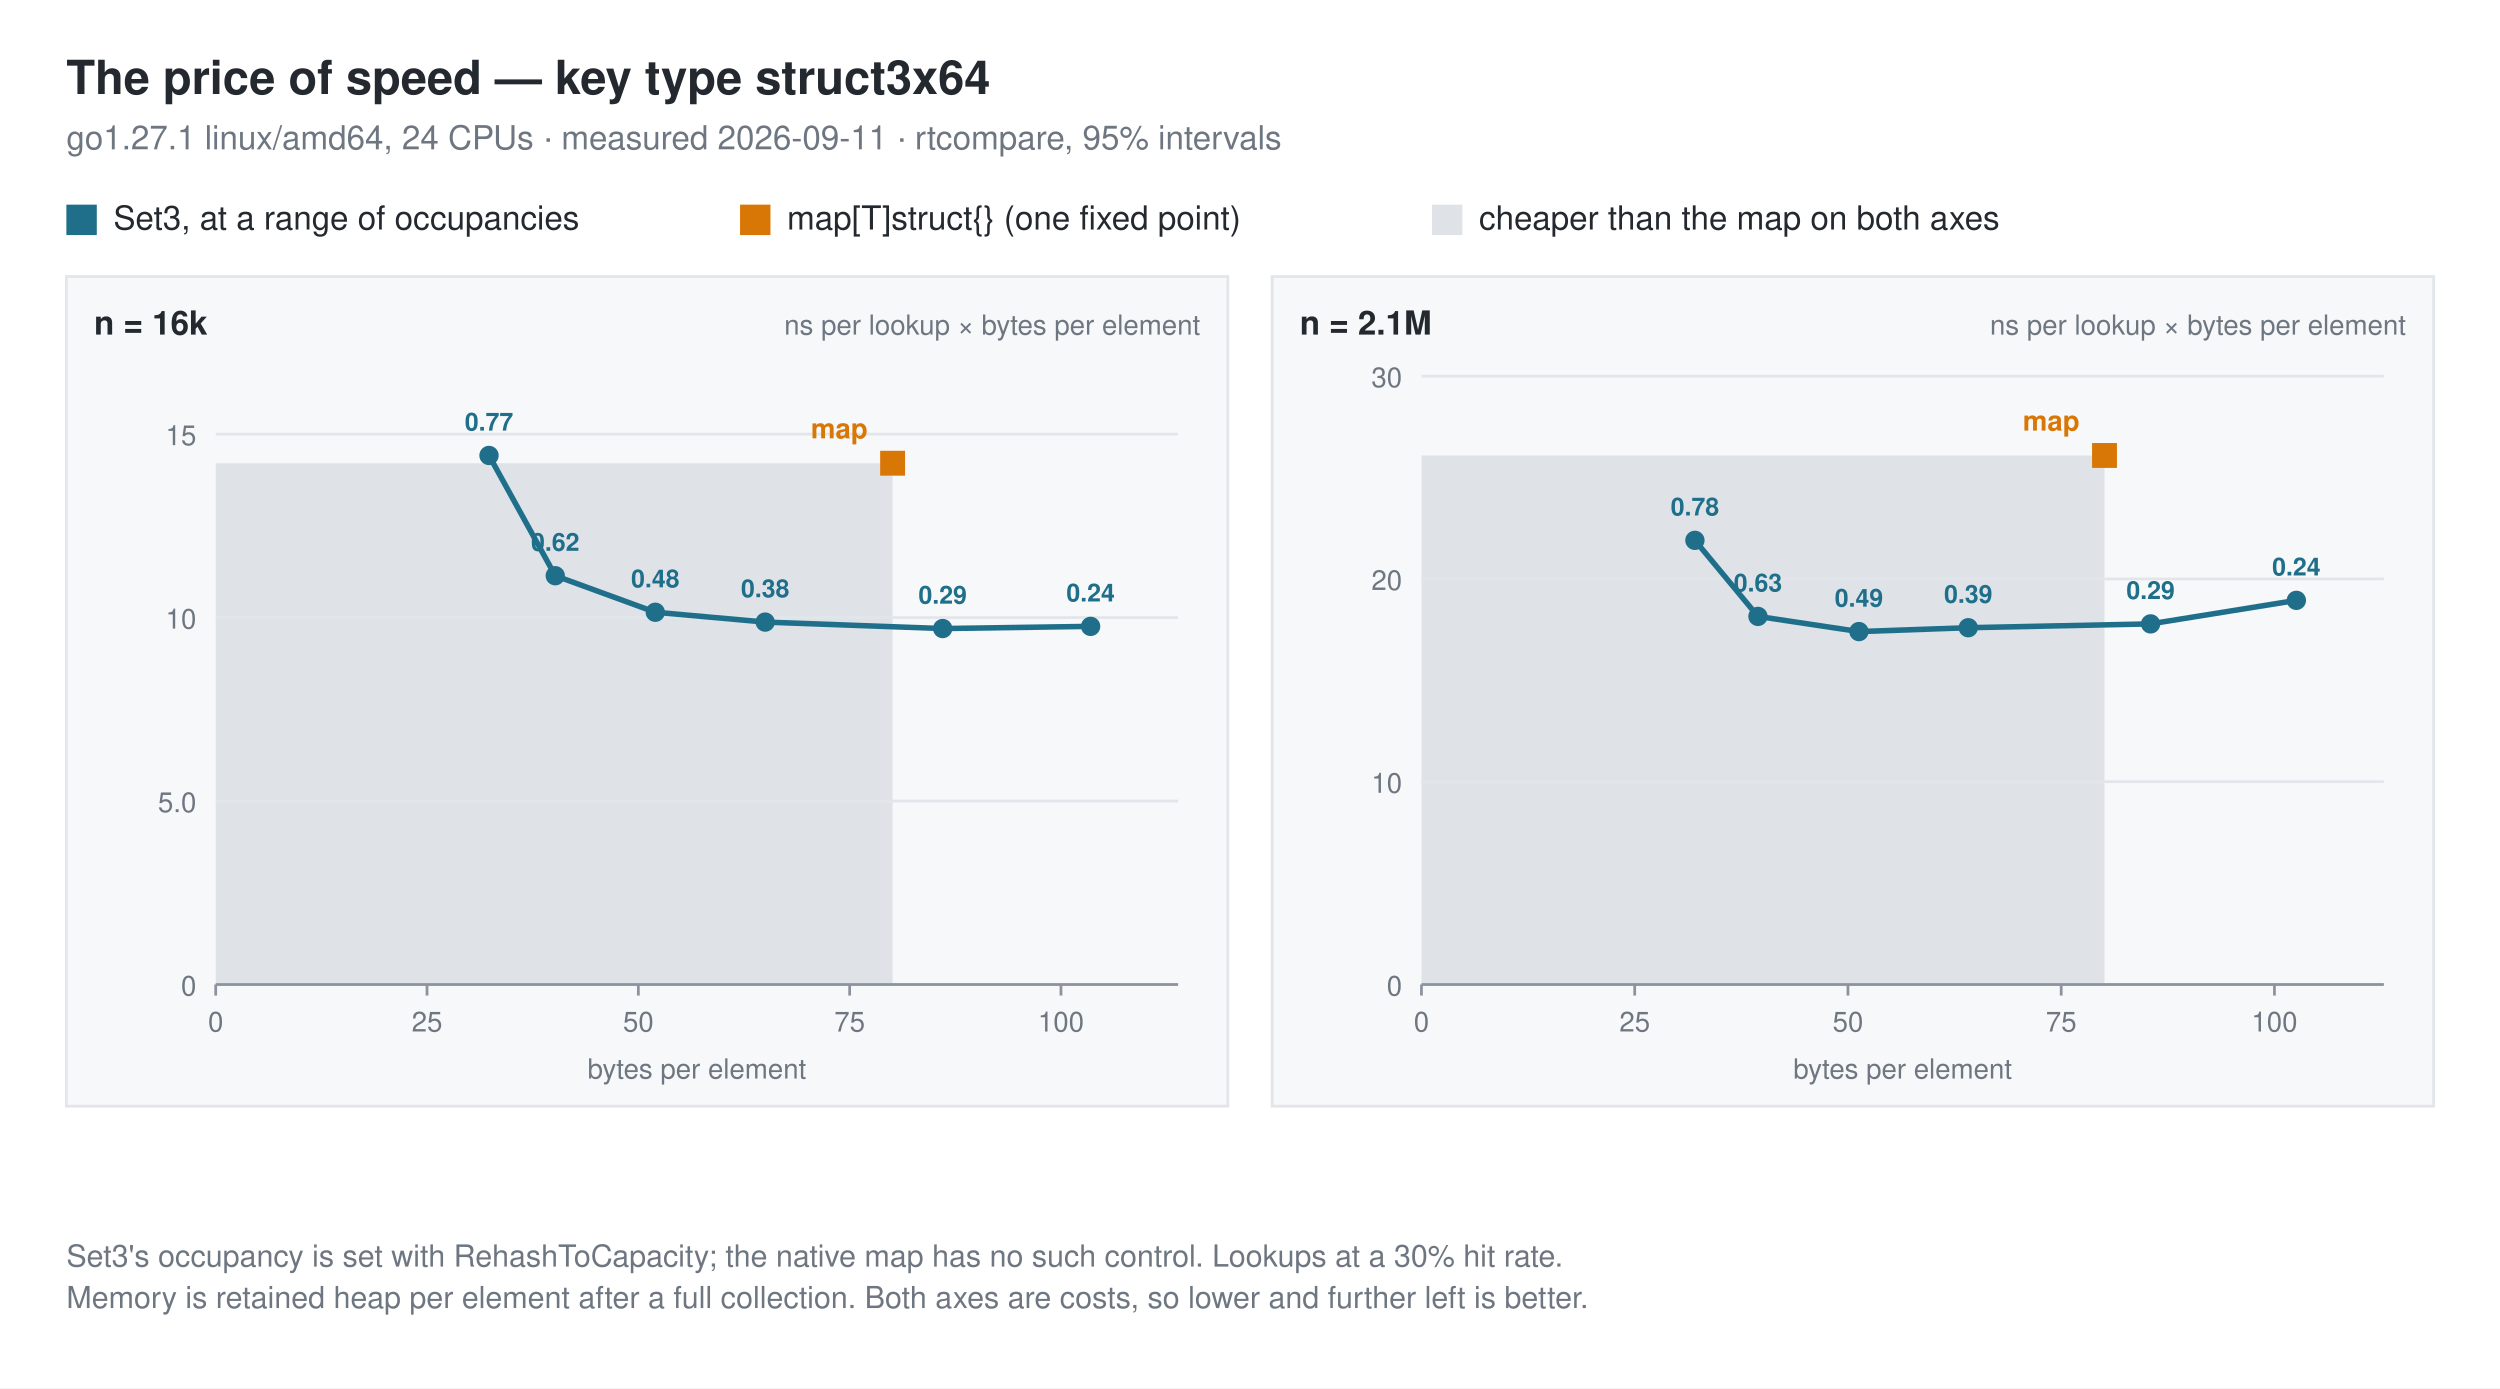
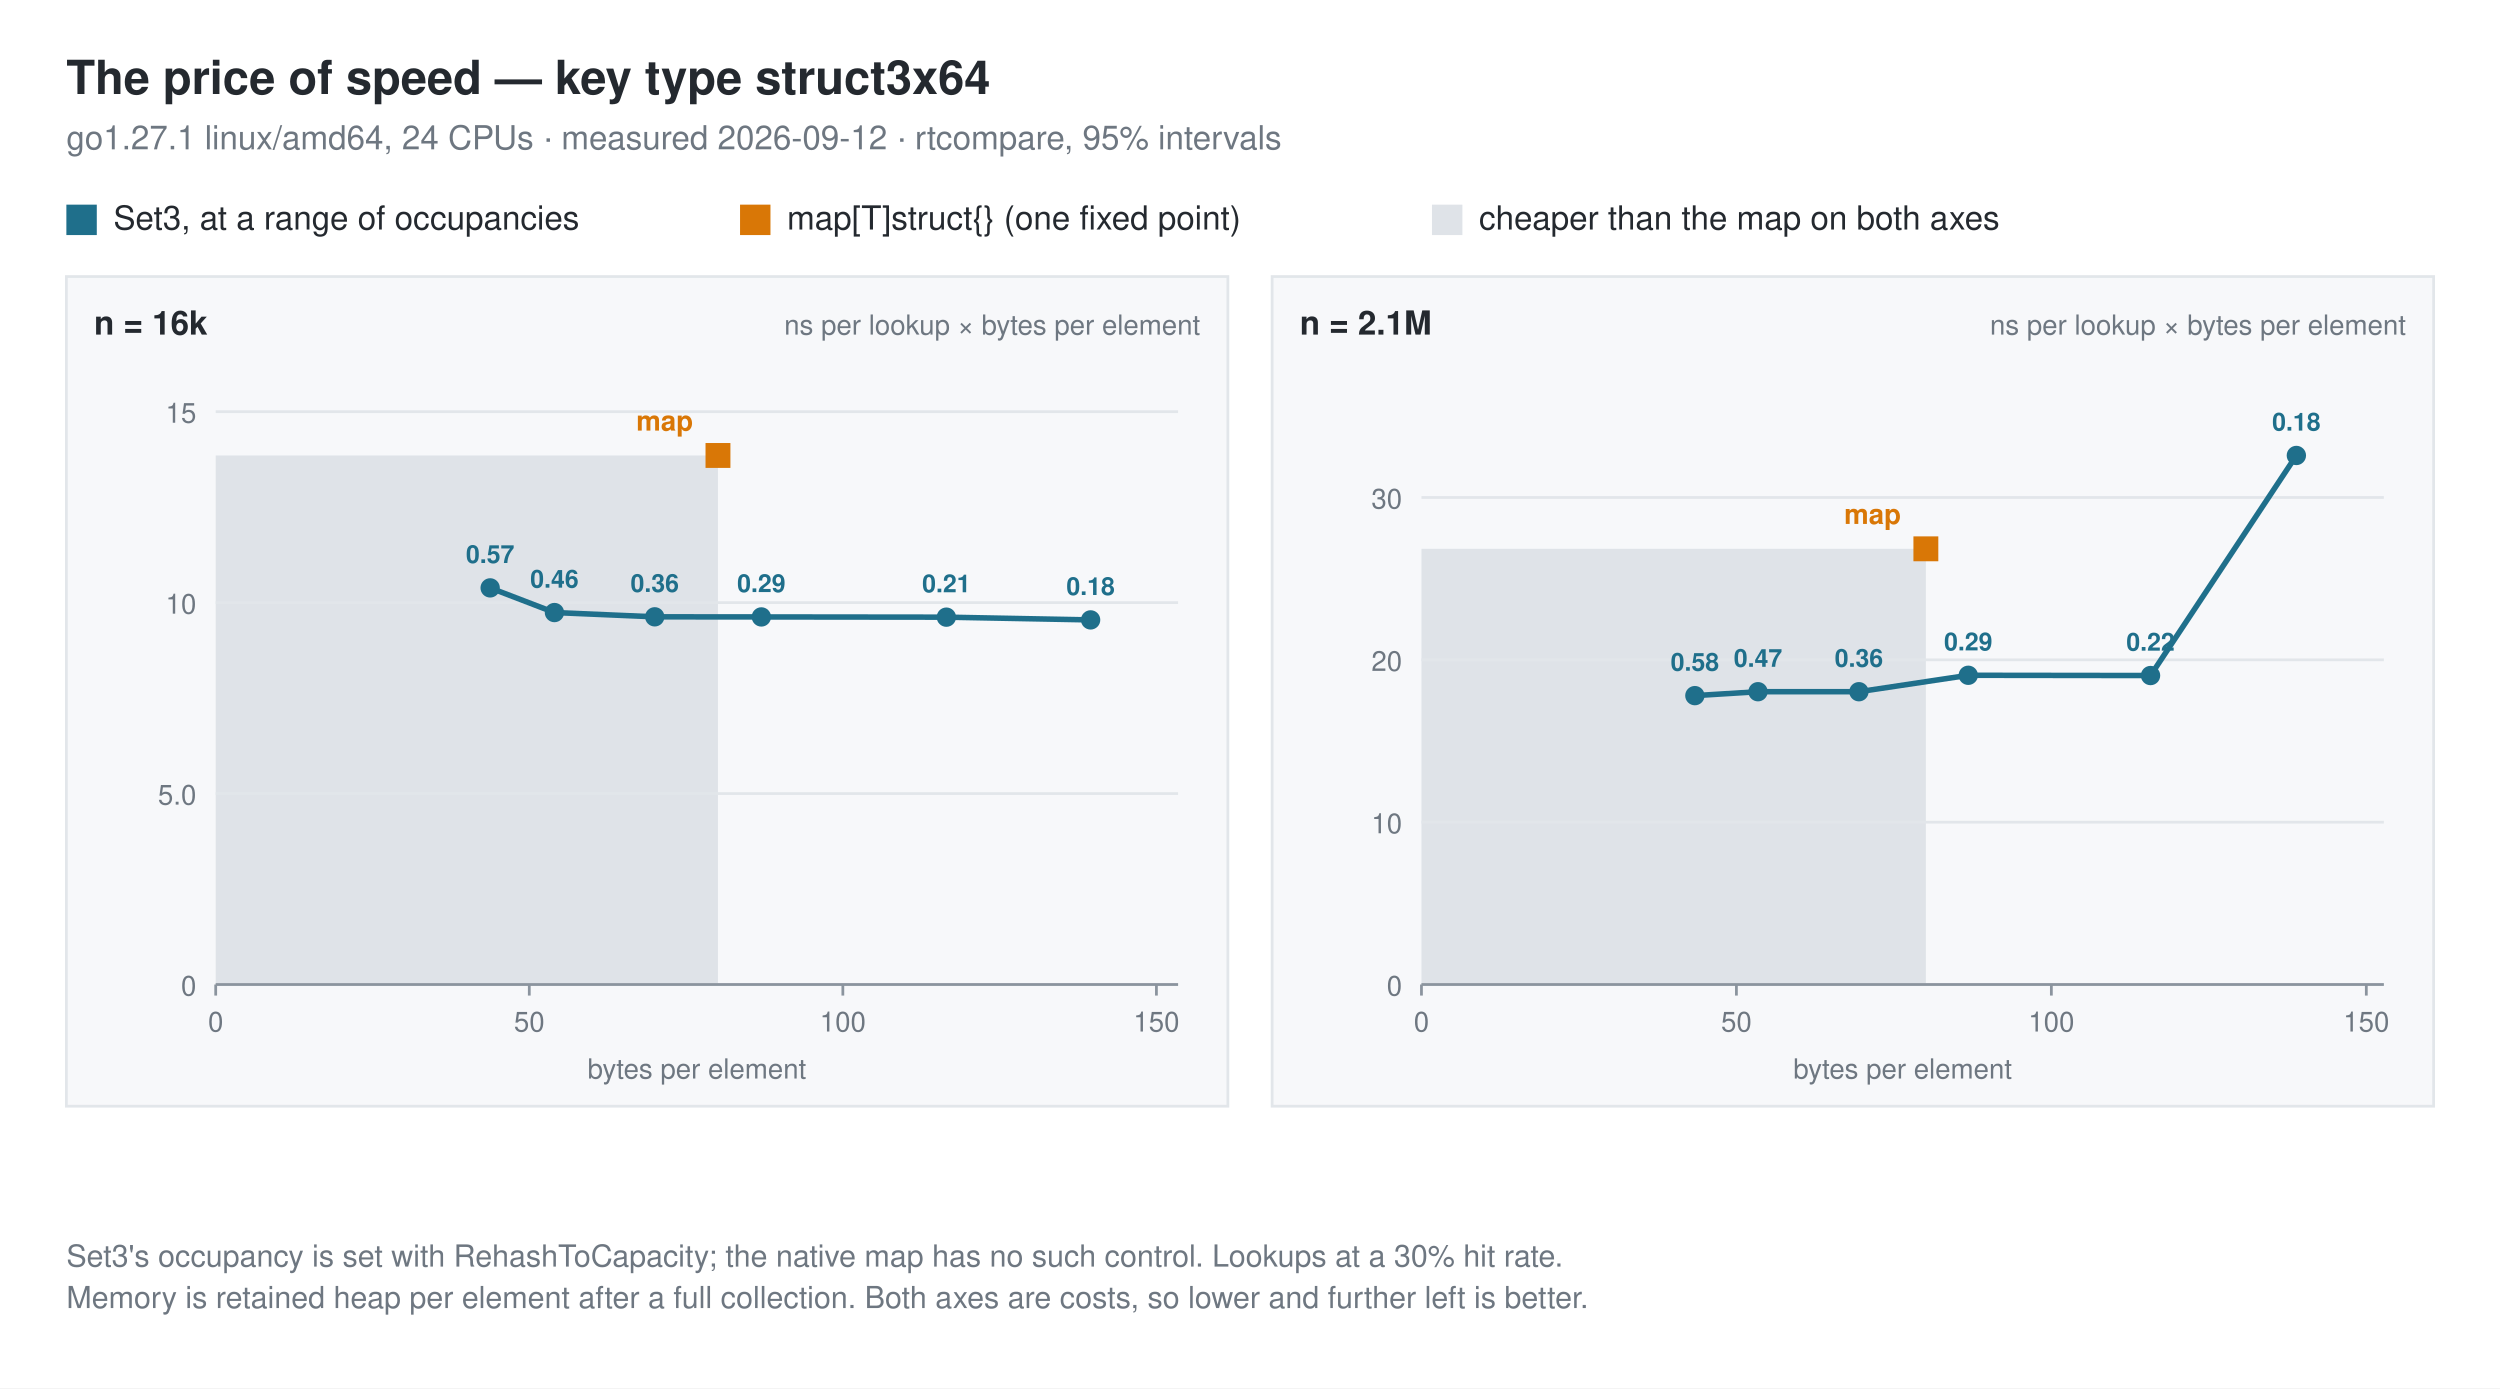
<svg xmlns="http://www.w3.org/2000/svg" width="904" height="502" viewBox="0 0 904 502" font-family="-apple-system, BlinkMacSystemFont, 'Segoe UI', Helvetica, Arial, sans-serif">
  <rect x="0" y="0" width="904" height="502" fill="#ffffff" />
  <text x="24" y="34" font-size="17" fill="#24292f" text-anchor="start" font-weight="600">The price of speed — key type struct3x64</text>
-   <text x="24" y="54" font-size="12" fill="#6e7781" text-anchor="start" font-weight="400">go1.27.1 linux/amd64, 24 CPUs · measured 2026-09-11 · rtcompare, 95% intervals</text>
+   <text x="24" y="54" font-size="12" fill="#6e7781" text-anchor="start" font-weight="400">go1.27.1 linux/amd64, 24 CPUs · measured 2026-09-12 · rtcompare, 95% intervals</text>
  <rect x="24" y="74" width="11" height="11" fill="#1f6f8b" />
  <text x="41" y="83" font-size="12" fill="#24292f" text-anchor="start" font-weight="400">Set3, at a range of occupancies</text>
  <rect x="267.6" y="74" width="11" height="11" fill="#d97706" />
  <text x="284.6" y="83" font-size="12" fill="#24292f" text-anchor="start" font-weight="400">map[T]struct{} (one fixed point)</text>
  <rect x="517.8" y="74" width="11" height="11" fill="#dfe3e8" />
  <text x="534.8" y="83" font-size="12" fill="#24292f" text-anchor="start" font-weight="400">cheaper than the map on both axes</text>
  <rect x="24" y="100" width="420" height="300" fill="#f7f8fa" stroke="#e2e6ea" stroke-width="1" />
  <text x="34" y="121" font-size="12" fill="#24292f" text-anchor="start" font-weight="600">n = 16k</text>
  <text x="434" y="121" font-size="10" fill="#6e7781" text-anchor="end" font-weight="400">ns per lookup  ×  bytes per element</text>
-   <rect x="78" y="167.505" width="244.766" height="188.495" fill="#dfe3e8" />
+   <rect x="78" y="164.696" width="181.619" height="191.304" fill="#dfe3e8" />
  <line x1="78" y1="356" x2="426" y2="356" stroke="#e2e6ea" stroke-width="1" />
  <text x="71" y="360" font-size="10" fill="#6e7781" text-anchor="end" font-weight="400">0</text>
-   <line x1="78" y1="289.656" x2="426" y2="289.656" stroke="#e2e6ea" stroke-width="1" />
-   <text x="71" y="293.656" font-size="10" fill="#6e7781" text-anchor="end" font-weight="400">5.0</text>
-   <line x1="78" y1="223.312" x2="426" y2="223.312" stroke="#e2e6ea" stroke-width="1" />
-   <text x="71" y="227.312" font-size="10" fill="#6e7781" text-anchor="end" font-weight="400">10</text>
-   <line x1="78" y1="156.968" x2="426" y2="156.968" stroke="#e2e6ea" stroke-width="1" />
-   <text x="71" y="160.968" font-size="10" fill="#6e7781" text-anchor="end" font-weight="400">15</text>
+   <line x1="78" y1="286.954" x2="426" y2="286.954" stroke="#e2e6ea" stroke-width="1" />
+   <text x="71" y="290.954" font-size="10" fill="#6e7781" text-anchor="end" font-weight="400">5.0</text>
+   <line x1="78" y1="217.908" x2="426" y2="217.908" stroke="#e2e6ea" stroke-width="1" />
+   <text x="71" y="221.908" font-size="10" fill="#6e7781" text-anchor="end" font-weight="400">10</text>
+   <line x1="78" y1="148.862" x2="426" y2="148.862" stroke="#e2e6ea" stroke-width="1" />
+   <text x="71" y="152.862" font-size="10" fill="#6e7781" text-anchor="end" font-weight="400">15</text>
  <line x1="78" y1="356" x2="78" y2="360" stroke="#8b949e" stroke-width="1" />
  <text x="78" y="373" font-size="10" fill="#6e7781" text-anchor="middle" font-weight="400">0</text>
-   <line x1="154.412" y1="356" x2="154.412" y2="360" stroke="#8b949e" stroke-width="1" />
-   <text x="154.412" y="373" font-size="10" fill="#6e7781" text-anchor="middle" font-weight="400">25</text>
-   <line x1="230.824" y1="356" x2="230.824" y2="360" stroke="#8b949e" stroke-width="1" />
-   <text x="230.824" y="373" font-size="10" fill="#6e7781" text-anchor="middle" font-weight="400">50</text>
-   <line x1="307.236" y1="356" x2="307.236" y2="360" stroke="#8b949e" stroke-width="1" />
-   <text x="307.236" y="373" font-size="10" fill="#6e7781" text-anchor="middle" font-weight="400">75</text>
-   <line x1="383.648" y1="356" x2="383.648" y2="360" stroke="#8b949e" stroke-width="1" />
-   <text x="383.648" y="373" font-size="10" fill="#6e7781" text-anchor="middle" font-weight="400">100</text>
+   <line x1="191.387" y1="356" x2="191.387" y2="360" stroke="#8b949e" stroke-width="1" />
+   <text x="191.387" y="373" font-size="10" fill="#6e7781" text-anchor="middle" font-weight="400">50</text>
+   <line x1="304.774" y1="356" x2="304.774" y2="360" stroke="#8b949e" stroke-width="1" />
+   <text x="304.774" y="373" font-size="10" fill="#6e7781" text-anchor="middle" font-weight="400">100</text>
+   <line x1="418.161" y1="356" x2="418.161" y2="360" stroke="#8b949e" stroke-width="1" />
+   <text x="418.161" y="373" font-size="10" fill="#6e7781" text-anchor="middle" font-weight="400">150</text>
  <line x1="78" y1="356" x2="426" y2="356" stroke="#8b949e" stroke-width="1" />
  <text x="252" y="390" font-size="10" fill="#6e7781" text-anchor="middle" font-weight="400">bytes per element</text>
-   <polyline points="176.828,164.696 200.779,208.182 236.955,221.393 276.689,224.951 340.875,227.285 394.364,226.495" fill="none" stroke="#1f6f8b" stroke-width="2" stroke-linejoin="round" stroke-linecap="round" />
-   <circle cx="176.828" cy="164.696" r="3.5" fill="#1f6f8b" />
-   <text x="176.828" y="155.696" font-size="9" fill="#1f6f8b" text-anchor="middle" font-weight="600">0.77</text>
-   <circle cx="200.779" cy="208.182" r="3.5" fill="#1f6f8b" />
-   <text x="200.779" y="199.182" font-size="9" fill="#1f6f8b" text-anchor="middle" font-weight="600">0.62</text>
-   <circle cx="236.955" cy="221.393" r="3.5" fill="#1f6f8b" />
-   <text x="236.955" y="212.393" font-size="9" fill="#1f6f8b" text-anchor="middle" font-weight="600">0.48</text>
-   <circle cx="276.689" cy="224.951" r="3.5" fill="#1f6f8b" />
-   <text x="276.689" y="215.951" font-size="9" fill="#1f6f8b" text-anchor="middle" font-weight="600">0.38</text>
-   <circle cx="340.875" cy="227.285" r="3.5" fill="#1f6f8b" />
-   <text x="340.875" y="218.285" font-size="9" fill="#1f6f8b" text-anchor="middle" font-weight="600">0.29</text>
-   <circle cx="394.364" cy="226.495" r="3.5" fill="#1f6f8b" />
-   <text x="394.364" y="217.495" font-size="9" fill="#1f6f8b" text-anchor="middle" font-weight="600">0.24</text>
-   <rect x="318.266" y="163.005" width="9" height="9" fill="#d97706" />
-   <text x="313.766" y="158.505" font-size="10" fill="#d97706" text-anchor="end" font-weight="600">map</text>
+   <polyline points="177.243,212.579 200.488,221.498 236.756,223.044 275.307,223.084 342.206,223.165 394.364,224.157" fill="none" stroke="#1f6f8b" stroke-width="2" stroke-linejoin="round" stroke-linecap="round" />
+   <circle cx="177.243" cy="212.579" r="3.5" fill="#1f6f8b" />
+   <text x="177.243" y="203.579" font-size="9" fill="#1f6f8b" text-anchor="middle" font-weight="600">0.57</text>
+   <circle cx="200.488" cy="221.498" r="3.5" fill="#1f6f8b" />
+   <text x="200.488" y="212.498" font-size="9" fill="#1f6f8b" text-anchor="middle" font-weight="600">0.46</text>
+   <circle cx="236.756" cy="223.044" r="3.5" fill="#1f6f8b" />
+   <text x="236.756" y="214.044" font-size="9" fill="#1f6f8b" text-anchor="middle" font-weight="600">0.36</text>
+   <circle cx="275.307" cy="223.084" r="3.5" fill="#1f6f8b" />
+   <text x="275.307" y="214.084" font-size="9" fill="#1f6f8b" text-anchor="middle" font-weight="600">0.29</text>
+   <circle cx="342.206" cy="223.165" r="3.5" fill="#1f6f8b" />
+   <text x="342.206" y="214.165" font-size="9" fill="#1f6f8b" text-anchor="middle" font-weight="600">0.21</text>
+   <circle cx="394.364" cy="224.157" r="3.5" fill="#1f6f8b" />
+   <text x="394.364" y="215.157" font-size="9" fill="#1f6f8b" text-anchor="middle" font-weight="600">0.18</text>
+   <rect x="255.119" y="160.196" width="9" height="9" fill="#d97706" />
+   <text x="250.619" y="155.696" font-size="10" fill="#d97706" text-anchor="end" font-weight="600">map</text>
  <rect x="460" y="100" width="420" height="300" fill="#f7f8fa" stroke="#e2e6ea" stroke-width="1" />
  <text x="470" y="121" font-size="12" fill="#24292f" text-anchor="start" font-weight="600">n = 2.1M</text>
  <text x="870" y="121" font-size="10" fill="#6e7781" text-anchor="end" font-weight="400">ns per lookup  ×  bytes per element</text>
-   <rect x="514" y="164.696" width="246.99" height="191.304" fill="#dfe3e8" />
+   <rect x="514" y="198.455" width="182.395" height="157.545" fill="#dfe3e8" />
  <line x1="514" y1="356" x2="862" y2="356" stroke="#e2e6ea" stroke-width="1" />
  <text x="507" y="360" font-size="10" fill="#6e7781" text-anchor="end" font-weight="400">0</text>
-   <line x1="514" y1="282.668" x2="862" y2="282.668" stroke="#e2e6ea" stroke-width="1" />
-   <text x="507" y="286.668" font-size="10" fill="#6e7781" text-anchor="end" font-weight="400">10</text>
-   <line x1="514" y1="209.337" x2="862" y2="209.337" stroke="#e2e6ea" stroke-width="1" />
-   <text x="507" y="213.337" font-size="10" fill="#6e7781" text-anchor="end" font-weight="400">20</text>
-   <line x1="514" y1="136.005" x2="862" y2="136.005" stroke="#e2e6ea" stroke-width="1" />
-   <text x="507" y="140.005" font-size="10" fill="#6e7781" text-anchor="end" font-weight="400">30</text>
+   <line x1="514" y1="297.296" x2="862" y2="297.296" stroke="#e2e6ea" stroke-width="1" />
+   <text x="507" y="301.296" font-size="10" fill="#6e7781" text-anchor="end" font-weight="400">10</text>
+   <line x1="514" y1="238.591" x2="862" y2="238.591" stroke="#e2e6ea" stroke-width="1" />
+   <text x="507" y="242.591" font-size="10" fill="#6e7781" text-anchor="end" font-weight="400">20</text>
+   <line x1="514" y1="179.887" x2="862" y2="179.887" stroke="#e2e6ea" stroke-width="1" />
+   <text x="507" y="183.887" font-size="10" fill="#6e7781" text-anchor="end" font-weight="400">30</text>
  <line x1="514" y1="356" x2="514" y2="360" stroke="#8b949e" stroke-width="1" />
  <text x="514" y="373" font-size="10" fill="#6e7781" text-anchor="middle" font-weight="400">0</text>
-   <line x1="591.109" y1="356" x2="591.109" y2="360" stroke="#8b949e" stroke-width="1" />
-   <text x="591.109" y="373" font-size="10" fill="#6e7781" text-anchor="middle" font-weight="400">25</text>
-   <line x1="668.218" y1="356" x2="668.218" y2="360" stroke="#8b949e" stroke-width="1" />
-   <text x="668.218" y="373" font-size="10" fill="#6e7781" text-anchor="middle" font-weight="400">50</text>
-   <line x1="745.328" y1="356" x2="745.328" y2="360" stroke="#8b949e" stroke-width="1" />
-   <text x="745.328" y="373" font-size="10" fill="#6e7781" text-anchor="middle" font-weight="400">75</text>
-   <line x1="822.437" y1="356" x2="822.437" y2="360" stroke="#8b949e" stroke-width="1" />
-   <text x="822.437" y="373" font-size="10" fill="#6e7781" text-anchor="middle" font-weight="400">100</text>
+   <line x1="627.886" y1="356" x2="627.886" y2="360" stroke="#8b949e" stroke-width="1" />
+   <text x="627.886" y="373" font-size="10" fill="#6e7781" text-anchor="middle" font-weight="400">50</text>
+   <line x1="741.772" y1="356" x2="741.772" y2="360" stroke="#8b949e" stroke-width="1" />
+   <text x="741.772" y="373" font-size="10" fill="#6e7781" text-anchor="middle" font-weight="400">100</text>
+   <line x1="855.658" y1="356" x2="855.658" y2="360" stroke="#8b949e" stroke-width="1" />
+   <text x="855.658" y="373" font-size="10" fill="#6e7781" text-anchor="middle" font-weight="400">150</text>
  <line x1="514" y1="356" x2="862" y2="356" stroke="#8b949e" stroke-width="1" />
  <text x="688" y="390" font-size="10" fill="#6e7781" text-anchor="middle" font-weight="400">bytes per element</text>
-   <polyline points="612.882,195.388 635.675,222.892 672.194,228.377 711.727,226.981 777.655,225.597 830.364,217.087" fill="none" stroke="#1f6f8b" stroke-width="2" stroke-linejoin="round" stroke-linecap="round" />
-   <circle cx="612.882" cy="195.388" r="3.5" fill="#1f6f8b" />
-   <text x="612.882" y="186.388" font-size="9" fill="#1f6f8b" text-anchor="middle" font-weight="600">0.78</text>
-   <circle cx="635.675" cy="222.892" r="3.5" fill="#1f6f8b" />
-   <text x="635.675" y="213.892" font-size="9" fill="#1f6f8b" text-anchor="middle" font-weight="600">0.63</text>
-   <circle cx="672.194" cy="228.377" r="3.5" fill="#1f6f8b" />
-   <text x="672.194" y="219.377" font-size="9" fill="#1f6f8b" text-anchor="middle" font-weight="600">0.49</text>
-   <circle cx="711.727" cy="226.981" r="3.5" fill="#1f6f8b" />
-   <text x="711.727" y="217.981" font-size="9" fill="#1f6f8b" text-anchor="middle" font-weight="600">0.39</text>
-   <circle cx="777.655" cy="225.597" r="3.5" fill="#1f6f8b" />
-   <text x="777.655" y="216.597" font-size="9" fill="#1f6f8b" text-anchor="middle" font-weight="600">0.29</text>
-   <circle cx="830.364" cy="217.087" r="3.5" fill="#1f6f8b" />
-   <text x="830.364" y="208.087" font-size="9" fill="#1f6f8b" text-anchor="middle" font-weight="600">0.24</text>
-   <rect x="756.49" y="160.196" width="9" height="9" fill="#d97706" />
-   <text x="751.99" y="155.696" font-size="10" fill="#d97706" text-anchor="end" font-weight="600">map</text>
+   <polyline points="612.867,251.541 635.689,250.122 672.185,250.126 711.726,244.183 777.637,244.274 830.364,164.696" fill="none" stroke="#1f6f8b" stroke-width="2" stroke-linejoin="round" stroke-linecap="round" />
+   <circle cx="612.867" cy="251.541" r="3.5" fill="#1f6f8b" />
+   <text x="612.867" y="242.541" font-size="9" fill="#1f6f8b" text-anchor="middle" font-weight="600">0.58</text>
+   <circle cx="635.689" cy="250.122" r="3.5" fill="#1f6f8b" />
+   <text x="635.689" y="241.122" font-size="9" fill="#1f6f8b" text-anchor="middle" font-weight="600">0.47</text>
+   <circle cx="672.185" cy="250.126" r="3.5" fill="#1f6f8b" />
+   <text x="672.185" y="241.126" font-size="9" fill="#1f6f8b" text-anchor="middle" font-weight="600">0.36</text>
+   <circle cx="711.726" cy="244.183" r="3.5" fill="#1f6f8b" />
+   <text x="711.726" y="235.183" font-size="9" fill="#1f6f8b" text-anchor="middle" font-weight="600">0.29</text>
+   <circle cx="777.637" cy="244.274" r="3.5" fill="#1f6f8b" />
+   <text x="777.637" y="235.274" font-size="9" fill="#1f6f8b" text-anchor="middle" font-weight="600">0.22</text>
+   <circle cx="830.364" cy="164.696" r="3.5" fill="#1f6f8b" />
+   <text x="830.364" y="155.696" font-size="9" fill="#1f6f8b" text-anchor="middle" font-weight="600">0.18</text>
+   <rect x="691.895" y="193.955" width="9" height="9" fill="#d97706" />
+   <text x="687.395" y="189.455" font-size="10" fill="#d97706" text-anchor="end" font-weight="600">map</text>
  <text x="24" y="458" font-size="11" fill="#6e7781" text-anchor="start" font-weight="400">Set3's occupancy is set with RehashToCapacity; the native map has no such control. Lookups at a 30% hit rate.</text>
  <text x="24" y="473" font-size="11" fill="#6e7781" text-anchor="start" font-weight="400">Memory is retained heap per element after a full collection. Both axes are costs, so lower and further left is better.</text>
</svg>
